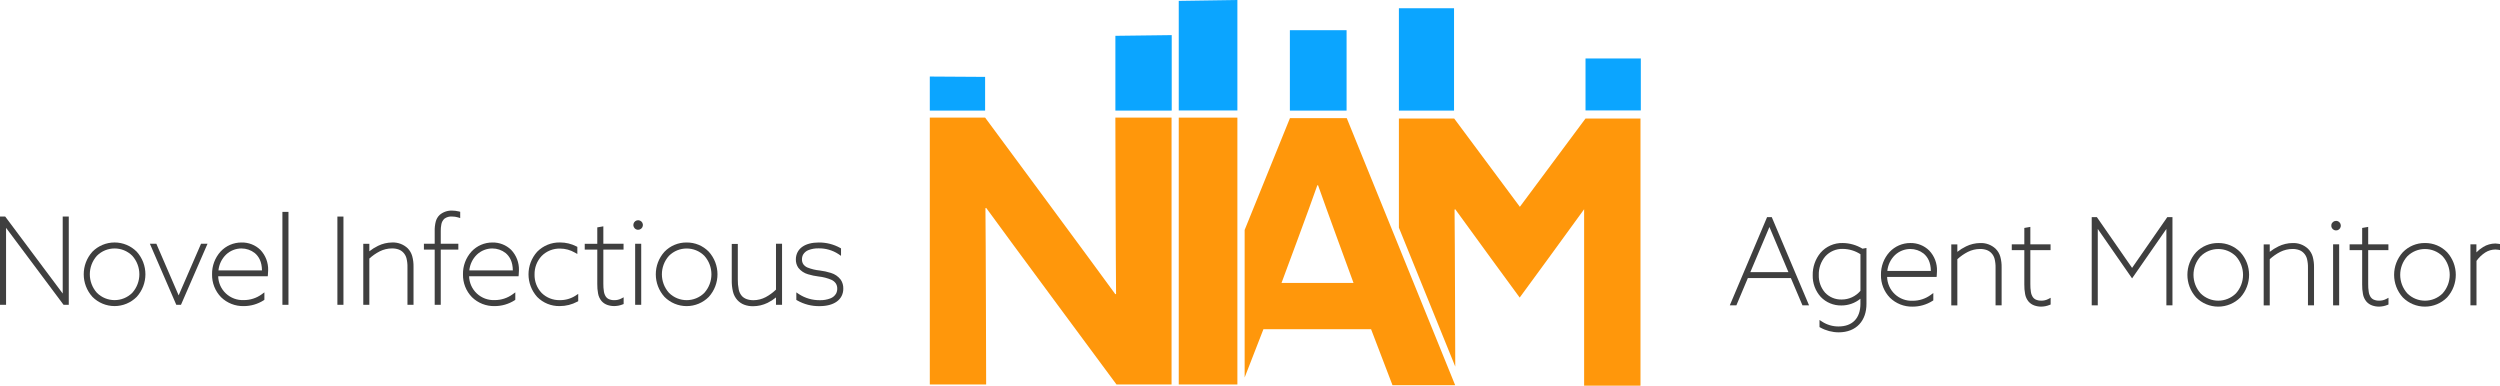
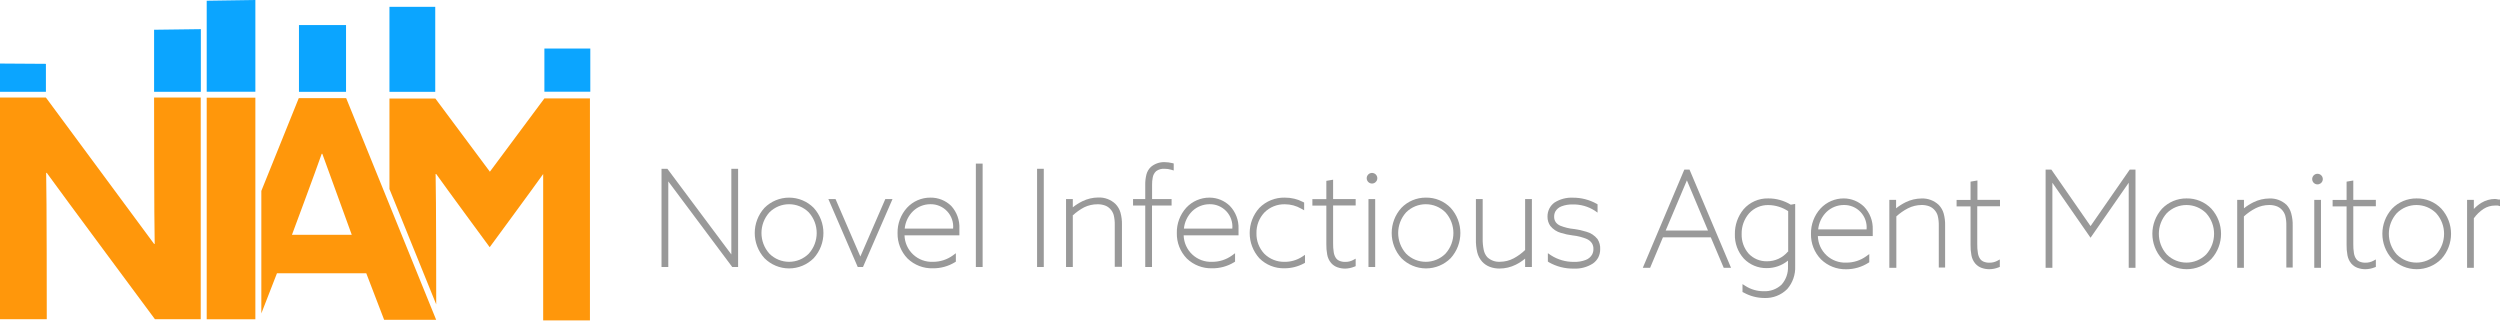
- <svg xmlns="http://www.w3.org/2000/svg" viewBox="0 0 1484.56 229.04">
+ <svg xmlns="http://www.w3.org/2000/svg" viewBox="0 0 410 52.52">
  <defs>
-     <style>.a{fill:#ff970b;}.b{fill:#0ba5ff;}.c{fill:#3f3f3f;}</style>
+     <style>.a{fill:#ff970b;}.b{fill:#0ba5ff;}.c{fill:#999;}</style>
  </defs>
-   <path class="a" d="M662.33,69.85s0.21,89.55.42,104.67l-0.42.21C652.43,161,585,69.85,585,69.85H552.14V228.31H585.6s-0.21-89.55-.42-104.67l0.42-.21C595.51,137.2,663,228.31,663,228.31H695.7V69.85H662.33Z" />
-   <polygon class="b" points="734.79 0 699.97 0.52 699.97 65.58 734.79 65.58 734.79 0" />
-   <rect class="b" x="830.7" y="4.9" width="32.74" height="60.78" />
-   <rect class="b" x="941.52" y="34.72" width="32.84" height="30.86" />
-   <polygon class="b" points="695.8 65.58 695.8 20.85 662.34 21.27 662.34 65.68 695.7 65.68 695.7 65.58 695.8 65.58" />
-   <polygon class="b" points="584.98 45.66 552.14 45.45 552.14 65.68 584.98 65.68 584.98 45.66" />
-   <rect class="b" x="765.96" y="17.93" width="33.67" height="47.75" />
-   <path class="a" d="M902.53,122.81l-39-52.44H830.7v64.82l33.47,82.51s-0.21-78.11-.42-93.23l0.42-.21c6.15,8.65,38.26,52.44,38.26,52.44s32.11-43.79,38.26-52.44V229h33.47V70.37H941.52Z" />
-   <path class="a" d="M799.74,70.16H766l-26.9,66.39v87.62l11.16-28.7h63.91l12.72,33.26h37.22ZM761,168s17.1-45.87,21.27-58h0.42c4.17,12,21.06,58,21.06,58H761Z" />
-   <rect class="a" x="699.97" y="69.85" width="34.82" height="158.46" />
-   <polygon class="c" points="437.86 178.1 437.85 178.1 437.85 178.1 437.86 178.1" />
-   <polygon class="c" points="37.24 174.3 3.1 128.6 0 128.6 0 129.6 0 181 3.6 181 3.6 135.3 37.74 181 40.84 181 40.84 128.6 37.24 128.6 37.24 174.3" />
-   <path class="c" d="M81.18,149.45a18.54,18.54,0,0,0-26.29,0,20,20,0,0,0,0,26.84,18.54,18.54,0,0,0,26.29,0A20,20,0,0,0,81.18,149.45Zm-2.63,24.43a14.88,14.88,0,0,1-21,0,16.47,16.47,0,0,1,0-22,14.88,14.88,0,0,1,21,0A16.48,16.48,0,0,1,78.55,173.88Z" />
-   <polygon class="c" points="106.08 175.4 92.85 144.75 89 144.75 89.61 146.15 104.69 181 107.47 181 123.23 144.75 119.38 144.75 106.08 175.4" />
-   <path class="c" d="M143.43,144A16.88,16.88,0,0,0,131,149.36a19.55,19.55,0,0,0-5.07,13.52,18.89,18.89,0,0,0,5.33,13.59,18.68,18.68,0,0,0,13.42,5.3,22,22,0,0,0,11.89-3.43L157,178v-4.4l-1.59,1.17a18,18,0,0,1-10.68,3.43,14.54,14.54,0,0,1-15.17-14.15H159l0.09-.9a25.35,25.35,0,0,0,.14-2.61,16.78,16.78,0,0,0-4.64-12.19A15.55,15.55,0,0,0,143.43,144Zm-13.71,16.57a15.12,15.12,0,0,1,4.52-9.39,13.36,13.36,0,0,1,9.12-3.64,12.8,12.8,0,0,1,7.91,2.71c2.39,2,4.23,5.11,4.3,10.33H129.72Z" />
-   <polygon class="c" points="171.3 125.82 167.7 125.82 167.7 126.82 167.7 181 171.3 181 171.3 125.82" />
-   <polygon class="c" points="200.35 129.6 200.35 181 203.95 181 203.95 128.6 200.35 128.6 200.35 129.6" />
-   <path class="c" d="M219.27,153.59a28.24,28.24,0,0,1,6.21-4.33,16.29,16.29,0,0,1,7.27-1.74,11.13,11.13,0,0,1,4,.64,7.2,7.2,0,0,1,2.7,1.77h0a7.71,7.71,0,0,1,1.91,3.36,20,20,0,0,1,.6,5.48V181h3.6V158.49a22.35,22.35,0,0,0-.78-6.41,10.85,10.85,0,0,0-2.71-4.67,12.62,12.62,0,0,0-9.2-3.42,19.46,19.46,0,0,0-8.4,2,27.93,27.93,0,0,0-5.15,3.23v-4.44h-3.6V181h3.6V153.59Z" />
-   <path class="c" d="M272.17,144.75H261.73v-7.56a18.69,18.69,0,0,1,.33-3.82,5.93,5.93,0,0,1,1.9-3.55,6.77,6.77,0,0,1,4.42-1.24,12.17,12.17,0,0,1,3.6.51l1.3,0.41v-3.73l-0.74-.2a18,18,0,0,0-4.16-.52,10.82,10.82,0,0,0-7.29,2.56h0a8.47,8.47,0,0,0-2.36,4.06,21.09,21.09,0,0,0-.6,5.58v7.49h-6.4v3.46h6.4V181h3.6V148.21h10.44v-3.46Z" />
-   <path class="c" d="M292.4,144A16.88,16.88,0,0,0,280,149.36a19.55,19.55,0,0,0-5.07,13.52,18.89,18.89,0,0,0,5.33,13.59,18.68,18.68,0,0,0,13.42,5.3,22,22,0,0,0,11.89-3.43L306,178v-4.4l-1.59,1.17a18,18,0,0,1-10.68,3.43,14.54,14.54,0,0,1-15.17-14.15h29.37l0.09-.9a25.35,25.35,0,0,0,.14-2.61,16.78,16.78,0,0,0-4.64-12.19A15.55,15.55,0,0,0,292.4,144Zm-13.71,16.57a15.12,15.12,0,0,1,4.52-9.39,13.36,13.36,0,0,1,9.12-3.64,12.8,12.8,0,0,1,7.91,2.71c2.39,2,4.23,5.11,4.3,10.33H278.69Z" />
-   <path class="c" d="M332.43,178.23A14.85,14.85,0,0,1,321.67,174a15.38,15.38,0,0,1-4.24-11,15.61,15.61,0,0,1,4.22-11,14.91,14.91,0,0,1,10.93-4.39,17.5,17.5,0,0,1,8.77,2.38l1.49,0.83V146.6l-0.54-.28a21,21,0,0,0-9.72-2.34,18.48,18.48,0,0,0-13.59,5.5,20.08,20.08,0,0,0,0,26.85,18.27,18.27,0,0,0,13.41,5.43,21.87,21.87,0,0,0,10.44-2.63l0.52-.28V174.5l-1.56,1.05A16.82,16.82,0,0,1,332.43,178.23Z" />
-   <path class="c" d="M369.69,180.79l0.64-.25v-4l-1.47.77a8.56,8.56,0,0,1-4,.93,7.64,7.64,0,0,1-3.49-.69,4.3,4.3,0,0,1-1.51-1.26,7.5,7.5,0,0,1-1.25-3.2,26.65,26.65,0,0,1-.33-4.7V148.21h12v-3.46h-12V134.4l-3.6.63v9.73h-7.45v3.46h7.45v20.37a28.32,28.32,0,0,0,.47,5.7,9.51,9.51,0,0,0,2.07,4.48h0a8.07,8.07,0,0,0,3.42,2.3,12.2,12.2,0,0,0,4.14.68A13.73,13.73,0,0,0,369.69,180.79Z" />
-   <polygon class="c" points="377.17 145.75 377.17 181 380.77 181 380.77 144.75 377.17 144.75 377.17 145.75" />
-   <path class="c" d="M378.93,136.45a2.84,2.84,0,1,0-2-.83A2.81,2.81,0,0,0,378.93,136.45Z" />
-   <path class="c" d="M407.75,144a18,18,0,0,0-13.15,5.47,20,20,0,0,0,0,26.84,18.54,18.54,0,0,0,26.29,0,20,20,0,0,0,0-26.84A18,18,0,0,0,407.75,144Zm10.51,29.9a14.88,14.88,0,0,1-21,0,16.47,16.47,0,0,1,0-22,14.88,14.88,0,0,1,21,0A16.48,16.48,0,0,1,418.27,173.88Z" />
-   <path class="c" d="M460.77,172a27.55,27.55,0,0,1-6.05,4.43,15.69,15.69,0,0,1-7.29,1.84c-3.08,0-5.43-.92-6.85-2.46h0a8.26,8.26,0,0,1-1.9-3.88,27.19,27.19,0,0,1-.55-6.09v-21h-3.6v21.4a27.62,27.62,0,0,0,.73,7,11.45,11.45,0,0,0,2.59,4.93,10.57,10.57,0,0,0,4.06,2.77,14.45,14.45,0,0,0,5.24.9,19.68,19.68,0,0,0,8.65-2,25.5,25.5,0,0,0,5-3.22V181h3.6V144.75h-3.6V172Z" />
-   <path class="c" d="M499.28,166.13a11.33,11.33,0,0,0-5.88-4.07,37.25,37.25,0,0,0-6.55-1.43h0a26.68,26.68,0,0,1-7.43-1.8,6,6,0,0,1-2.33-1.84,4.9,4.9,0,0,1-.86-3,5.75,5.75,0,0,1,.66-2.78,6.29,6.29,0,0,1,3.28-2.73,15.62,15.62,0,0,1,5.93-1,20.92,20.92,0,0,1,11.75,3.37l1.57,1.08v-4.42l-0.49-.29A25.66,25.66,0,0,0,486.21,144c-4,0-7.39.86-9.8,2.57a8.93,8.93,0,0,0-2.81,3.2,9.28,9.28,0,0,0-1,4.28,8.34,8.34,0,0,0,1.49,5,11.13,11.13,0,0,0,5.75,3.82,36.76,36.76,0,0,0,6.28,1.32,26.44,26.44,0,0,1,7.68,2,6.51,6.51,0,0,1,2.45,2,5.43,5.43,0,0,1,.92,3.21,6.1,6.1,0,0,1-.68,2.93,6.59,6.59,0,0,1-3.43,2.88,16.34,16.34,0,0,1-6.23,1.05,22.25,22.25,0,0,1-12.39-3.59l-1.56-1.06v4.47l0.48,0.29a25.8,25.8,0,0,0,13.33,3.42c4.21,0,7.69-.91,10.18-2.69a9.28,9.28,0,0,0,2.9-3.31,9.55,9.55,0,0,0,1-4.39A9.07,9.07,0,0,0,499.28,166.13Z" />
-   <path class="c" d="M1049.34,128.93l-0.26.61-21.89,51.79h3.91l6.82-16.22h25.54l6.89,16.22h3.91l-22.15-52.4h-2.79Zm-9.94,32.65,11.33-26.79L1062,161.58h-22.6Z" />
-   <path class="c" d="M1094.28,144.31a16.9,16.9,0,0,0-13.26,5.85,20.36,20.36,0,0,0-4.59,13.25,18.51,18.51,0,0,0,4.78,12.91,16.52,16.52,0,0,0,12.23,5.07,17.71,17.71,0,0,0,11.32-4v3.06c0,4.34-1.24,7.65-3.42,9.9s-5.38,3.5-9.57,3.51A17.8,17.8,0,0,1,1082,191l-1.54-1v4.23l0.52,0.28a22.7,22.7,0,0,0,10.85,2.84c5.26,0,9.45-1.74,12.28-4.78s4.25-7.27,4.24-12.09V147.25l-2.35.43A22.91,22.91,0,0,0,1094.28,144.31Zm10.49,28.38a14.46,14.46,0,0,1-11.18,5.17,13,13,0,0,1-9.8-4.06,15.25,15.25,0,0,1-3.75-10.54,16.36,16.36,0,0,1,3.85-11,13.49,13.49,0,0,1,10.4-4.46,19.61,19.61,0,0,1,10.49,3.16V172.7Z" />
-   <path class="c" d="M1134.45,144.31a16.88,16.88,0,0,0-12.42,5.37,19.55,19.55,0,0,0-5.07,13.52,18.89,18.89,0,0,0,5.33,13.59,18.68,18.68,0,0,0,13.42,5.3,22,22,0,0,0,11.89-3.43l0.45-.3V174l-1.59,1.17a18,18,0,0,1-10.68,3.43,14.54,14.54,0,0,1-15.17-14.15H1150l0.09-.9a25.35,25.35,0,0,0,.14-2.61,16.78,16.78,0,0,0-4.64-12.19A15.55,15.55,0,0,0,1134.45,144.31Zm-13.71,16.57a15.12,15.12,0,0,1,4.52-9.39,13.36,13.36,0,0,1,9.12-3.64,12.8,12.8,0,0,1,7.91,2.71c2.39,2,4.23,5.11,4.3,10.33h-25.86Z" />
-   <path class="c" d="M1185.07,147.74a12.62,12.62,0,0,0-9.2-3.42,19.46,19.46,0,0,0-8.4,2,27.93,27.93,0,0,0-5.15,3.23v-4.44h-3.6v36.25h3.6V153.92a28.24,28.24,0,0,1,6.21-4.33,16.29,16.29,0,0,1,7.27-1.74,11.13,11.13,0,0,1,4,.64,7.2,7.2,0,0,1,2.7,1.77h0a7.71,7.71,0,0,1,1.91,3.36,20,20,0,0,1,.6,5.48v22.23h3.6V158.82a22.35,22.35,0,0,0-.78-6.41A10.85,10.85,0,0,0,1185.07,147.74Z" />
-   <path class="c" d="M1205.69,134.73l-3.6.63v9.73h-7.45v3.46h7.45v20.37a28.32,28.32,0,0,0,.47,5.7,9.51,9.51,0,0,0,2.07,4.48h0a8.07,8.07,0,0,0,3.42,2.3,12.2,12.2,0,0,0,4.14.68,13.73,13.73,0,0,0,4.89-1l0.64-.25v-4l-1.47.77a8.55,8.55,0,0,1-4,.93,7.64,7.64,0,0,1-3.49-.69,4.3,4.3,0,0,1-1.51-1.26,7.5,7.5,0,0,1-1.25-3.2,26.65,26.65,0,0,1-.33-4.7V148.54h12v-3.46h-12V134.73Z" />
-   <polygon class="c" points="1266.08 159.08 1245.17 128.93 1242.11 128.93 1242.11 129.93 1242.11 181.33 1245.71 181.33 1245.71 135.95 1266.08 165.31 1286.45 135.95 1286.45 181.33 1290.06 181.33 1290.06 128.93 1287 128.93 1266.08 159.08" />
-   <path class="c" d="M1317.25,144.31a18,18,0,0,0-13.15,5.47,20,20,0,0,0,0,26.84,18.54,18.54,0,0,0,26.29,0,20,20,0,0,0,0-26.84A18,18,0,0,0,1317.25,144.31Zm10.51,29.9a14.88,14.88,0,0,1-21,0,16.47,16.47,0,0,1,0-22,14.88,14.88,0,0,1,21,0A16.48,16.48,0,0,1,1327.76,174.21Z" />
-   <path class="c" d="M1370.58,147.74a12.62,12.62,0,0,0-9.2-3.42,19.46,19.46,0,0,0-8.4,2,27.93,27.93,0,0,0-5.15,3.23v-4.44h-3.6v36.25h3.6V153.92a28.24,28.24,0,0,1,6.21-4.33,16.29,16.29,0,0,1,7.27-1.74,11.13,11.13,0,0,1,4,.64,7.2,7.2,0,0,1,2.7,1.77h0a7.71,7.71,0,0,1,1.91,3.36,20,20,0,0,1,.6,5.48v22.23h3.6V158.82a22.35,22.35,0,0,0-.78-6.41A10.85,10.85,0,0,0,1370.58,147.74Z" />
-   <path class="c" d="M1387.21,131.16a2.84,2.84,0,1,0,2,.83A2.8,2.8,0,0,0,1387.21,131.16Z" />
-   <polygon class="c" points="1385.45 146.08 1385.45 181.33 1389.05 181.33 1389.05 145.08 1385.45 145.08 1385.45 146.08" />
-   <path class="c" d="M1406.31,134.73l-3.6.63v9.73h-7.45v3.46h7.45v20.37a28.32,28.32,0,0,0,.47,5.7,9.51,9.51,0,0,0,2.07,4.48h0a8.07,8.07,0,0,0,3.42,2.3,12.2,12.2,0,0,0,4.14.68,13.73,13.73,0,0,0,4.89-1l0.64-.25v-4l-1.47.77a8.55,8.55,0,0,1-4,.93,7.64,7.64,0,0,1-3.49-.69,4.3,4.3,0,0,1-1.51-1.26,7.5,7.5,0,0,1-1.25-3.2,26.65,26.65,0,0,1-.33-4.7V148.54h12v-3.46h-12V134.73Z" />
-   <path class="c" d="M1440,144.31a18,18,0,0,0-13.15,5.47,20,20,0,0,0,0,26.84,18.54,18.54,0,0,0,26.29,0,20,20,0,0,0,0-26.84A18,18,0,0,0,1440,144.31Zm10.51,29.9a14.88,14.88,0,0,1-21,0,16.47,16.47,0,0,1,0-22,14.88,14.88,0,0,1,21,0A16.48,16.48,0,0,1,1450.49,174.21Z" />
-   <path class="c" d="M1481.82,144.59a14.22,14.22,0,0,0-7.27,2.08,19.37,19.37,0,0,0-4,3.19v-4.78H1467v36.25h3.6V154.92a19.41,19.41,0,0,1,5.23-5,11.27,11.27,0,0,1,6-1.75,9.27,9.27,0,0,1,1.58.13l1.16,0.19v-3.56l-0.84-.14A11.3,11.3,0,0,0,1481.82,144.59Z" />
+   <path class="a" d="M25.27,16s0,20.53.1,24l-0.1,0C23,36.91,7.53,16,7.53,16H0V52.35H7.67s0-20.53-.1-24l0.1,0c2.27,3.16,17.74,24,17.74,24h7.51V16H25.27Z" />
+   <polygon class="b" points="41.88 0 33.9 0.12 33.9 15.04 41.88 15.04 41.88 0" />
+   <rect class="b" x="63.87" y="1.12" width="7.51" height="13.94" />
+   <rect class="b" x="89.28" y="7.96" width="7.53" height="7.08" />
+   <polygon class="b" points="32.94 15.04 32.94 4.78 25.27 4.88 25.27 15.06 32.92 15.06 32.92 15.04 32.94 15.04" />
+   <polygon class="b" points="7.53 10.47 0 10.42 0 15.06 7.53 15.06 7.53 10.47" />
+   <rect class="b" x="49.03" y="4.11" width="7.72" height="10.95" />
+   <path class="a" d="M80.34,28.16l-8.94-12H63.87V31l7.67,18.92s0-17.91-.1-21.38l0.1,0c1.41,2,8.77,12,8.77,12s7.36-10,8.77-12v24h7.67V16.14H89.28Z" />
+   <path class="a" d="M56.77,16.09H49L42.86,31.31V51.4l2.56-6.58H60.07L63,52.45h8.53ZM47.88,38.51S51.8,28,52.76,25.22h0.1c1,2.75,4.83,13.29,4.83,13.29h-9.8Z" />
+   <rect class="a" x="33.9" y="16.02" width="7.98" height="36.34" />
+   <polygon class="c" points="119.94 41.73 109.45 27.68 108.49 27.68 108.49 27.99 108.49 43.79 109.6 43.79 109.6 29.75 120.09 43.79 121.05 43.79 121.05 27.68 119.94 27.68 119.94 41.73" />
+   <path class="c" d="M133.45,34.09a5.7,5.7,0,0,0-8.08,0,6.14,6.14,0,0,0,0,8.25,5.7,5.7,0,0,0,8.08,0A6.14,6.14,0,0,0,133.45,34.09Zm-0.81,7.51a4.57,4.57,0,0,1-6.46,0,5.06,5.06,0,0,1,0-6.77,4.57,4.57,0,0,1,6.46,0A5.06,5.06,0,0,1,132.64,41.6Z" />
+   <polygon class="c" points="141.1 42.07 137.03 32.65 135.85 32.65 136.04 33.08 140.67 43.79 141.53 43.79 146.37 32.65 145.19 32.65 141.1 42.07" />
+   <path class="c" d="M152.58,32.41a5.19,5.19,0,0,0-3.82,1.65,6,6,0,0,0-1.56,4.16,5.81,5.81,0,0,0,1.64,4.18A5.74,5.74,0,0,0,153,44,6.76,6.76,0,0,0,156.62,43l0.14-.09V41.53l-0.49.36A5.52,5.52,0,0,1,153,42.94a4.47,4.47,0,0,1-4.66-4.35h9l0-.28a7.79,7.79,0,0,0,0-.8A5.16,5.16,0,0,0,156,33.77,4.78,4.78,0,0,0,152.58,32.41Zm-4.21,5.09a4.65,4.65,0,0,1,1.39-2.89,4.11,4.11,0,0,1,2.8-1.12,3.67,3.67,0,0,1,3.75,4h-7.95Z" />
+   <polygon class="c" points="161.15 26.83 160.04 26.83 160.04 27.14 160.04 43.79 161.15 43.79 161.15 26.83" />
+   <polygon class="c" points="170.08 27.99 170.08 43.79 171.18 43.79 171.18 27.68 170.08 27.68 170.08 27.99" />
+   <path class="c" d="M175.89,35.37A8.68,8.68,0,0,1,177.8,34,5,5,0,0,1,180,33.5a3.42,3.42,0,0,1,1.22.2,2.21,2.21,0,0,1,.83.54h0a2.37,2.37,0,0,1,.59,1,6.14,6.14,0,0,1,.18,1.68v6.83H184V36.87a6.87,6.87,0,0,0-.24-2,3.33,3.33,0,0,0-.83-1.43,3.88,3.88,0,0,0-2.83-1.05,6,6,0,0,0-2.58.61,8.58,8.58,0,0,0-1.58,1V32.65h-1.11V43.79h1.11V35.37Z" />
+   <path class="c" d="M192.15,32.65h-3.21V30.32a5.75,5.75,0,0,1,.1-1.17,1.82,1.82,0,0,1,.58-1.09,2.08,2.08,0,0,1,1.36-.38,3.74,3.74,0,0,1,1.11.16l0.4,0.12V26.81l-0.23-.06a5.53,5.53,0,0,0-1.28-.16,3.33,3.33,0,0,0-2.24.79h0a2.6,2.6,0,0,0-.73,1.25,6.48,6.48,0,0,0-.19,1.72v2.3h-2v1.06h2V43.79h1.11V33.71h3.21V32.65Z" />
+   <path class="c" d="M198.37,32.41a5.19,5.19,0,0,0-3.82,1.65A6,6,0,0,0,193,38.22a5.81,5.81,0,0,0,1.64,4.18A5.74,5.74,0,0,0,198.76,44,6.76,6.76,0,0,0,202.41,43l0.14-.09V41.53l-0.49.36a5.52,5.52,0,0,1-3.28,1.05,4.47,4.47,0,0,1-4.66-4.35h9l0-.28a7.79,7.79,0,0,0,0-.8,5.16,5.16,0,0,0-1.43-3.75A4.78,4.78,0,0,0,198.37,32.41Zm-4.21,5.09a4.65,4.65,0,0,1,1.39-2.89,4.11,4.11,0,0,1,2.8-1.12,3.67,3.67,0,0,1,3.75,4h-7.95Z" />
+   <path class="c" d="M210.67,42.94a4.57,4.57,0,0,1-3.31-1.31,4.73,4.73,0,0,1-1.3-3.39,4.8,4.8,0,0,1,1.3-3.39,4.58,4.58,0,0,1,3.36-1.35,5.38,5.38,0,0,1,2.7.73l0.46,0.26V33.22l-0.17-.09a6.45,6.45,0,0,0-3-.72,5.68,5.68,0,0,0-4.18,1.69,6.17,6.17,0,0,0,0,8.25A5.61,5.61,0,0,0,210.65,44a6.72,6.72,0,0,0,3.21-.81l0.16-.09V41.79l-0.48.32A5.17,5.17,0,0,1,210.67,42.94Z" />
+   <path class="c" d="M222.13,43.73l0.2-.08V42.42l-0.45.24a2.63,2.63,0,0,1-1.23.29,2.35,2.35,0,0,1-1.07-.21,1.32,1.32,0,0,1-.47-0.39,2.3,2.3,0,0,1-.38-1,8.19,8.19,0,0,1-.1-1.45v-6.2h3.7V32.65h-3.7V29.47l-1.11.19v3h-2.29v1.06h2.29V40a8.71,8.71,0,0,0,.14,1.75,2.92,2.92,0,0,0,.64,1.38h0a2.48,2.48,0,0,0,1.05.71,3.75,3.75,0,0,0,1.27.21A4.22,4.22,0,0,0,222.13,43.73Z" />
+   <polygon class="c" points="224.43 32.96 224.43 43.79 225.53 43.79 225.53 32.65 224.43 32.65 224.43 32.96" />
+   <path class="c" d="M225,30.1a0.87,0.87,0,1,0-.61-0.26A0.86,0.86,0,0,0,225,30.1Z" />
+   <path class="c" d="M233.83,32.41a5.52,5.52,0,0,0-4,1.68,6.14,6.14,0,0,0,0,8.25,5.7,5.7,0,0,0,8.08,0,6.14,6.14,0,0,0,0-8.25A5.52,5.52,0,0,0,233.83,32.41Zm3.23,9.19a4.57,4.57,0,0,1-6.46,0,5.06,5.06,0,0,1,0-6.77,4.57,4.57,0,0,1,6.46,0A5.06,5.06,0,0,1,237.06,41.6Z" />
+   <path class="c" d="M250.12,41a8.47,8.47,0,0,1-1.86,1.36,4.82,4.82,0,0,1-2.24.57,2.78,2.78,0,0,1-2.11-.76h0a2.54,2.54,0,0,1-.58-1.19,8.36,8.36,0,0,1-.17-1.87V32.65h-1.11v6.58a8.49,8.49,0,0,0,.22,2.16,3.52,3.52,0,0,0,.8,1.52,3.25,3.25,0,0,0,1.25.85,4.44,4.44,0,0,0,1.61.28,6,6,0,0,0,2.66-.63,7.84,7.84,0,0,0,1.53-1v1.38h1.11V32.65h-1.11V41Z" />
+   <path class="c" d="M262,39.22A3.48,3.48,0,0,0,260.15,38a11.45,11.45,0,0,0-2-.44h0a8.2,8.2,0,0,1-2.28-.55,1.84,1.84,0,0,1-.72-0.56,1.51,1.51,0,0,1-.27-0.91,1.77,1.77,0,0,1,.2-0.86,1.93,1.93,0,0,1,1-.84,4.8,4.8,0,0,1,1.82-.31,6.43,6.43,0,0,1,3.61,1L262,34.87V33.51l-0.15-.09a7.89,7.89,0,0,0-3.9-1,5.18,5.18,0,0,0-3,.79,2.74,2.74,0,0,0-.86,1,2.85,2.85,0,0,0-.3,1.32,2.56,2.56,0,0,0,.46,1.52A3.42,3.42,0,0,0,256,38.2a11.3,11.3,0,0,0,1.93.41,8.13,8.13,0,0,1,2.36.61,2,2,0,0,1,.75.62,1.67,1.67,0,0,1,.28,1,1.87,1.87,0,0,1-.21.9,2,2,0,0,1-1.05.89,5,5,0,0,1-1.92.32,6.84,6.84,0,0,1-3.81-1.1l-0.48-.33v1.37L254,43a7.93,7.93,0,0,0,4.1,1.05,5.34,5.34,0,0,0,3.13-.83,2.85,2.85,0,0,0,.89-1,2.93,2.93,0,0,0,.31-1.35A2.79,2.79,0,0,0,262,39.22Z" />
+   <path class="c" d="M276.23,27.81l-0.08.19-6.73,15.92h1.2l2.1-5h7.85l2.12,5h1.2l-6.81-16.11h-0.86Zm-3.06,10,3.48-8.23,3.46,8.23h-6.95Z" />
+   <path class="c" d="M290,32.54a5.2,5.2,0,0,0-4.07,1.8,6.26,6.26,0,0,0-1.41,4.07,5.69,5.69,0,0,0,1.47,4,5.08,5.08,0,0,0,3.76,1.56,5.44,5.44,0,0,0,3.48-1.23v0.94a4.23,4.23,0,0,1-1.05,3,4,4,0,0,1-2.94,1.08,5.47,5.47,0,0,1-3-.87l-0.47-.3v1.3L286,48a7,7,0,0,0,3.34.87,5,5,0,0,0,3.77-1.47,5.34,5.34,0,0,0,1.3-3.72V33.44l-0.72.13A7,7,0,0,0,290,32.54Zm3.22,8.72a4.44,4.44,0,0,1-3.44,1.59,4,4,0,0,1-3-1.25,4.69,4.69,0,0,1-1.15-3.24A5,5,0,0,1,286.84,35a4.15,4.15,0,0,1,3.2-1.37,6,6,0,0,1,3.22,1v6.67Z" />
+   <path class="c" d="M302.39,32.54a5.19,5.19,0,0,0-3.82,1.65A6,6,0,0,0,297,38.35a5.81,5.81,0,0,0,1.64,4.18,5.74,5.74,0,0,0,4.12,1.63,6.76,6.76,0,0,0,3.66-1.06l0.14-.09V41.66l-0.49.36a5.52,5.52,0,0,1-3.28,1.05,4.47,4.47,0,0,1-4.66-4.35h9l0-.28a7.79,7.79,0,0,0,0-.8,5.16,5.16,0,0,0-1.43-3.75A4.78,4.78,0,0,0,302.39,32.54Zm-4.21,5.09a4.65,4.65,0,0,1,1.39-2.89,4.11,4.11,0,0,1,2.8-1.12,3.67,3.67,0,0,1,3.75,4h-7.95Z" />
+   <path class="c" d="M317.95,33.6a3.88,3.88,0,0,0-2.83-1.05,6,6,0,0,0-2.58.61,8.58,8.58,0,0,0-1.58,1V32.78h-1.11V43.92H311V35.49a8.68,8.68,0,0,1,1.91-1.33,5,5,0,0,1,2.23-.54,3.42,3.42,0,0,1,1.22.2,2.21,2.21,0,0,1,.83.54h0a2.37,2.37,0,0,1,.59,1,6.14,6.14,0,0,1,.18,1.68v6.83H319V37a6.87,6.87,0,0,0-.24-2A3.33,3.33,0,0,0,317.95,33.6Z" />
+   <path class="c" d="M324.28,29.6l-1.11.19v3h-2.29v1.06h2.29V40.1a8.71,8.71,0,0,0,.14,1.75,2.92,2.92,0,0,0,.64,1.38h0a2.48,2.48,0,0,0,1.05.71,3.75,3.75,0,0,0,1.27.21,4.22,4.22,0,0,0,1.5-.3l0.2-.08V42.55l-0.45.24a2.63,2.63,0,0,1-1.23.29,2.35,2.35,0,0,1-1.07-.21,1.32,1.32,0,0,1-.47-0.39,2.3,2.3,0,0,1-.38-1,8.19,8.19,0,0,1-.1-1.45v-6.2H328V32.78h-3.7V29.6Z" />
+   <polygon class="c" points="342.85 37.08 336.42 27.81 335.48 27.81 335.48 28.12 335.48 43.92 336.59 43.92 336.59 29.97 342.85 38.99 349.11 29.97 349.11 43.92 350.22 43.92 350.22 27.81 349.28 27.81 342.85 37.08" />
+   <path class="c" d="M358.58,32.54a5.52,5.52,0,0,0-4,1.68,6.14,6.14,0,0,0,0,8.25,5.7,5.7,0,0,0,8.08,0,6.14,6.14,0,0,0,0-8.25A5.52,5.52,0,0,0,358.58,32.54Zm3.23,9.19a4.57,4.57,0,0,1-6.46,0,5.06,5.06,0,0,1,0-6.77,4.57,4.57,0,0,1,6.46,0A5.06,5.06,0,0,1,361.81,41.73Z" />
+   <path class="c" d="M375,33.6a3.88,3.88,0,0,0-2.83-1.05,6,6,0,0,0-2.58.61,8.58,8.58,0,0,0-1.58,1V32.78h-1.11V43.92H368V35.49a8.68,8.68,0,0,1,1.91-1.33,5,5,0,0,1,2.23-.54,3.42,3.42,0,0,1,1.22.2,2.21,2.21,0,0,1,.83.54h0a2.37,2.37,0,0,1,.59,1,6.14,6.14,0,0,1,.18,1.68v6.83H376V37a6.87,6.87,0,0,0-.24-2A3.33,3.33,0,0,0,375,33.6Z" />
+   <path class="c" d="M380.08,28.5a0.87,0.87,0,1,0,.61.26A0.86,0.86,0,0,0,380.08,28.5Z" />
+   <polygon class="c" points="379.54 33.09 379.54 43.92 380.64 43.92 380.64 32.78 379.54 32.78 379.54 33.09" />
+   <path class="c" d="M385.95,29.6l-1.11.19v3h-2.29v1.06h2.29V40.1a8.71,8.71,0,0,0,.14,1.75,2.92,2.92,0,0,0,.64,1.38h0a2.48,2.48,0,0,0,1.05.71,3.75,3.75,0,0,0,1.27.21,4.22,4.22,0,0,0,1.5-.3l0.2-.08V42.55l-0.45.24a2.63,2.63,0,0,1-1.23.29,2.35,2.35,0,0,1-1.07-.21,1.32,1.32,0,0,1-.47-0.39,2.3,2.3,0,0,1-.38-1,8.19,8.19,0,0,1-.1-1.45v-6.2h3.7V32.78h-3.7V29.6Z" />
+   <path class="c" d="M396.3,32.54a5.52,5.52,0,0,0-4,1.68,6.14,6.14,0,0,0,0,8.25,5.7,5.7,0,0,0,8.08,0,6.14,6.14,0,0,0,0-8.25A5.52,5.52,0,0,0,396.3,32.54Zm3.23,9.19a4.57,4.57,0,0,1-6.46,0,5.06,5.06,0,0,1,0-6.77,4.57,4.57,0,0,1,6.46,0A5.06,5.06,0,0,1,399.53,41.73Z" />
+   <path class="c" d="M409.16,32.63a4.37,4.37,0,0,0-2.23.64,6,6,0,0,0-1.22,1V32.78h-1.11V43.92h1.11V35.8a6,6,0,0,1,1.61-1.55,3.46,3.46,0,0,1,1.85-.54,2.85,2.85,0,0,1,.48,0L410,33.81V32.72l-0.26,0A3.47,3.47,0,0,0,409.16,32.63Z" />
</svg>
